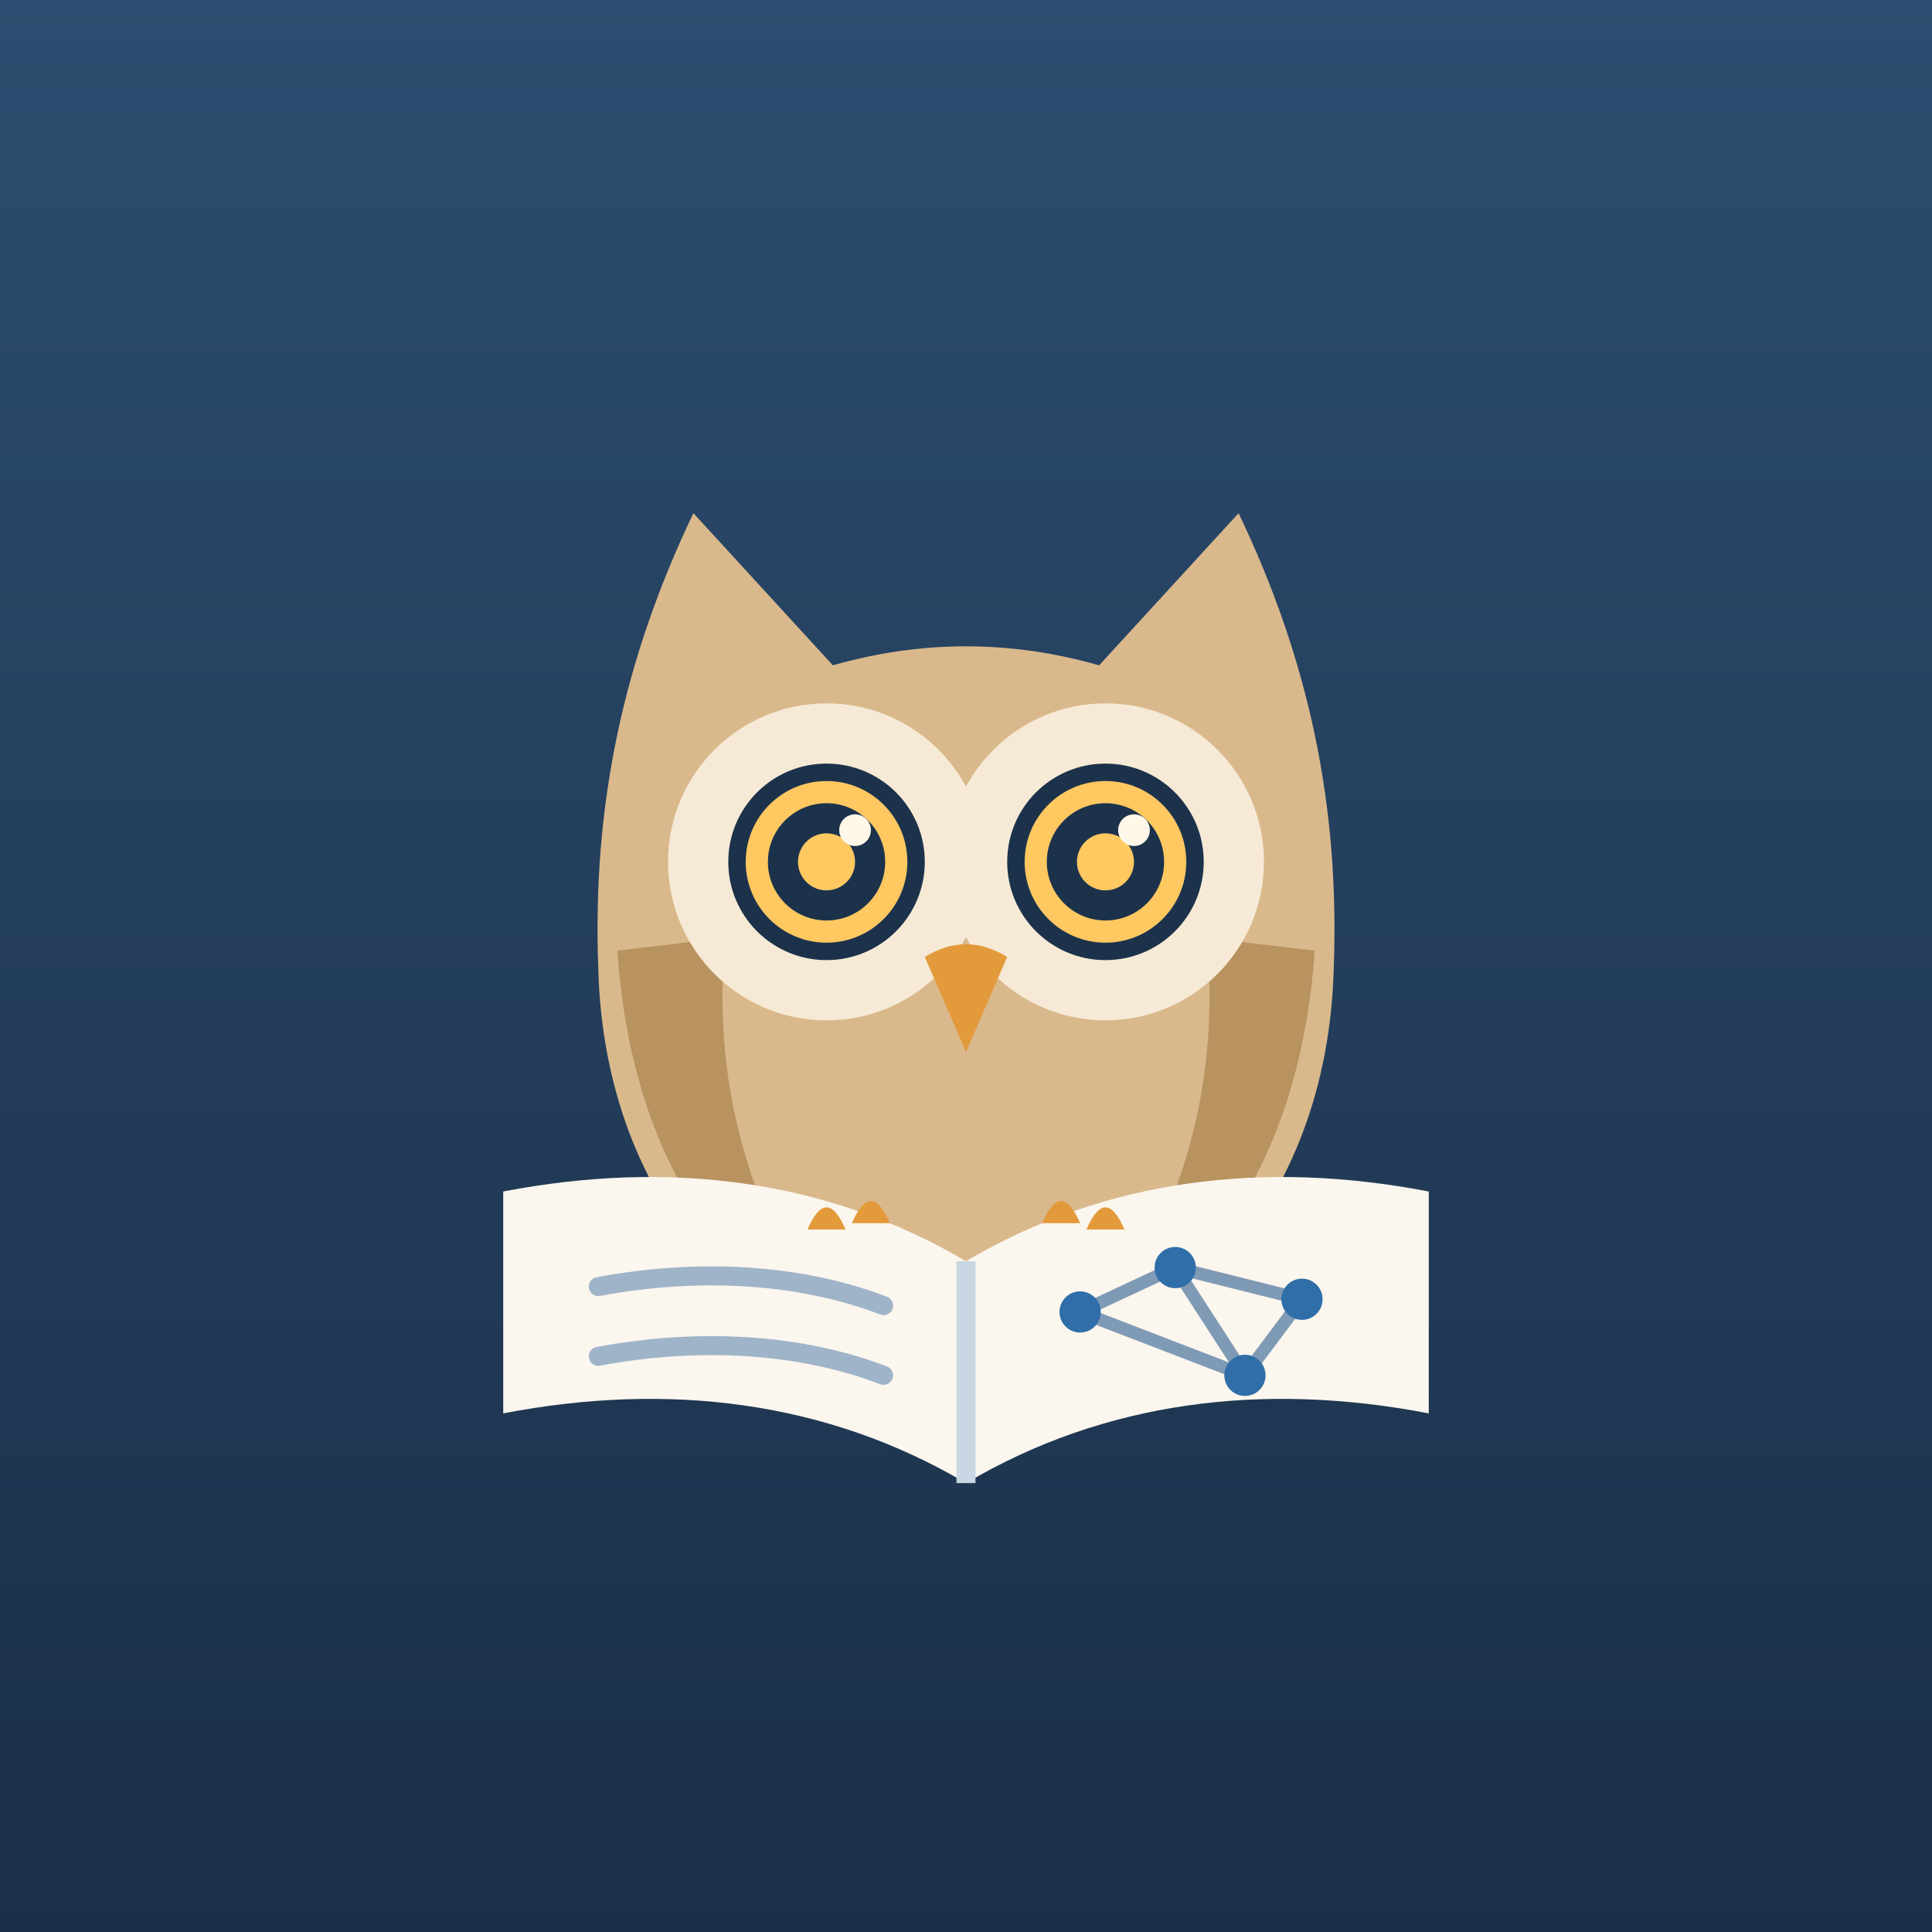
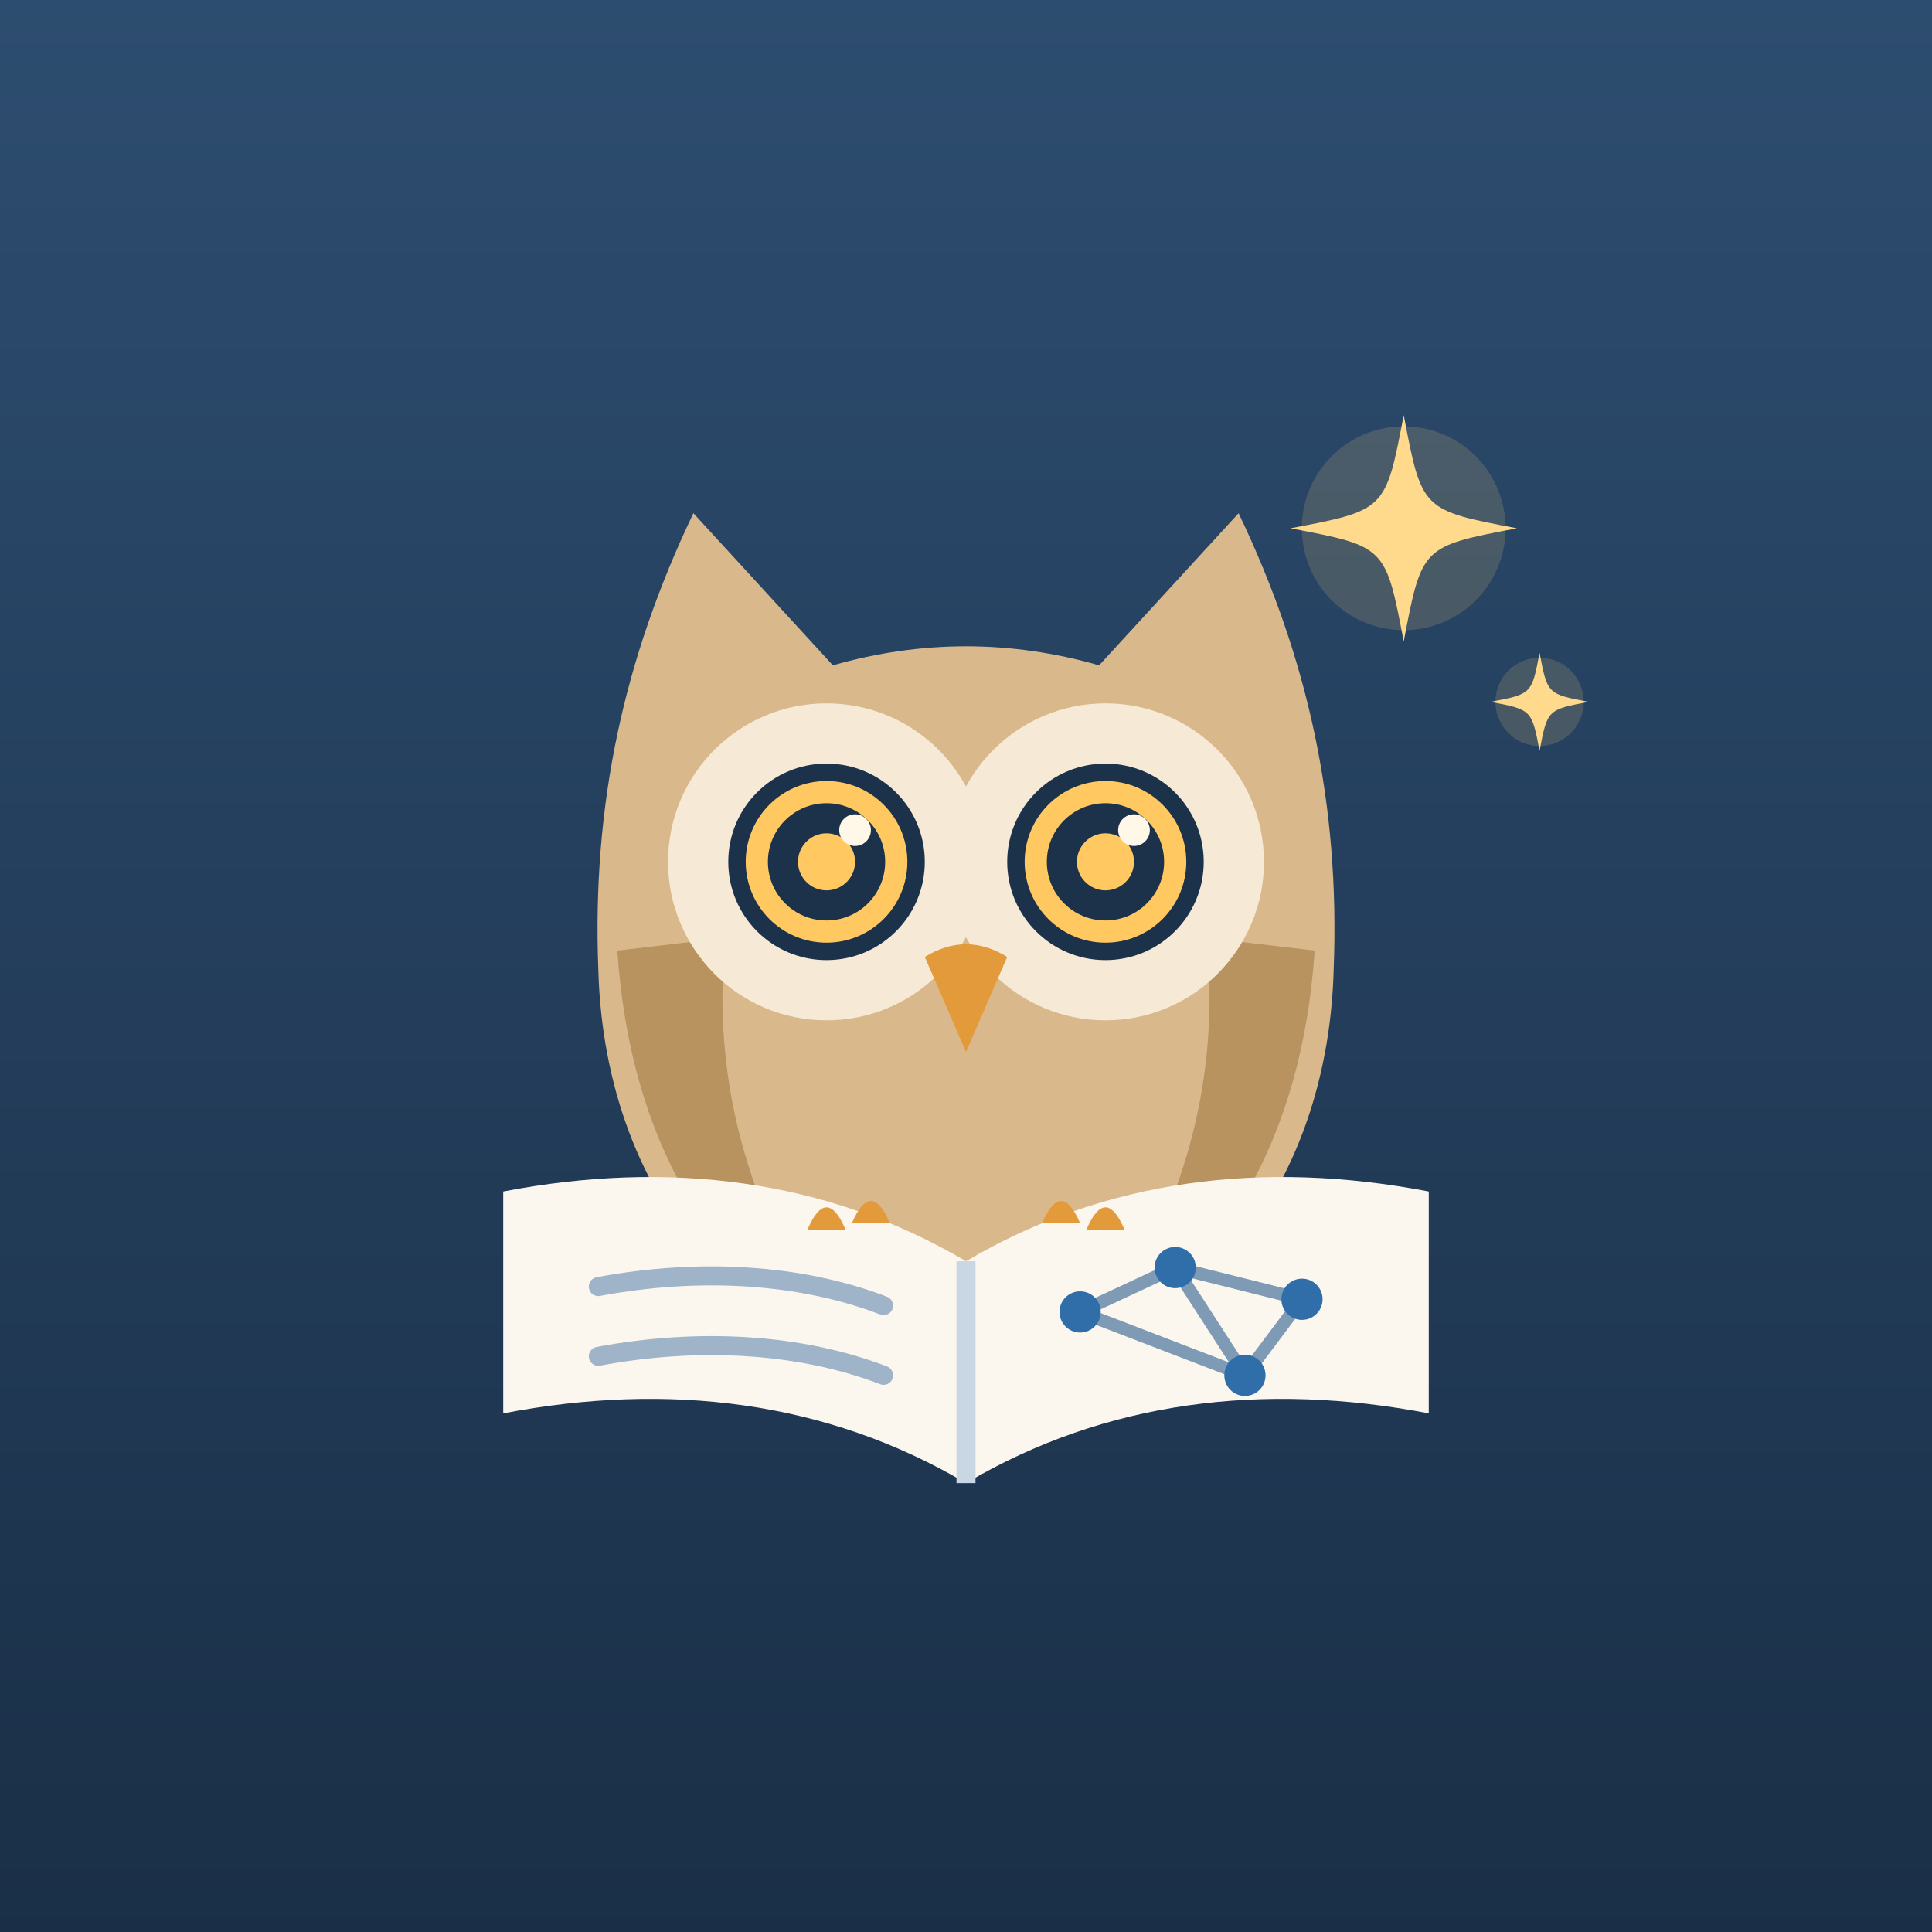
<svg xmlns="http://www.w3.org/2000/svg" viewBox="0 0 512 512">
  <defs>
    <linearGradient id="bg" x1="0" y1="0" x2="0" y2="1">
      <stop offset="0" stop-color="#2d4d70" />
      <stop offset="1" stop-color="#1a2f47" />
    </linearGradient>
  </defs>
  <rect width="512" height="512" fill="url(#bg)" />
+   <g transform="translate(372 140)">
+     <g>
+       <circle r="27.0" fill="#ffd27a" opacity=".16" />
+       <path d="M0 -30 C 4.8 -4.8 4.8 -4.8 30 0 C 4.8 4.8 4.8 4.8 0 30 C -4.8 4.8 -4.8 4.8 -30 0 C -4.8 -4.8 -4.8 -4.8 0 -30 Z" fill="#ffd98c" />
+     </g>
+   </g>
+   <g transform="translate(408 186)">
+     <g>
+       <circle r="11.7" fill="#ffd27a" opacity=".16" />
+       <path d="M0 -13 C 2.08 -2.08 2.08 -2.08 13 0 C 2.08 2.08 2.08 2.08 0 13 C -2.08 2.08 -2.08 2.08 -13 0 C -2.08 -2.08 -2.08 -2.08 0 -13 Z" fill="#ffd98c" />
+     </g>
+   </g>
  <g transform="translate(256 262) scale(.84) translate(-256 -262)">
    <path d="M170 112 L 214 160 Q 256 148 298 160 L 342 112 C 364 158 374 204 372 256 C 370 330 322 384 256 384 C 190 384 142 330 140 256 C 138 204 148 158 170 112 Z" fill="#d9b98c" />
    <path d="M146 250 C 150 310 176 352 214 372 C 186 330 176 290 180 246 Z" fill="#b8925f" />
    <path d="M366 250 C 362 310 336 352 298 372 C 326 330 336 290 332 246 Z" fill="#b8925f" />
    <circle cx="212" cy="222" r="50" fill="#f6ead6" />
    <circle cx="300" cy="222" r="50" fill="#f6ead6" />
    <circle cx="212" cy="222" r="31" fill="#1c324b" />
    <circle cx="300" cy="222" r="31" fill="#1c324b" />
    <circle cx="212" cy="222" r="22" fill="none" stroke="#ffc861" stroke-width="7" />
    <circle cx="300" cy="222" r="22" fill="none" stroke="#ffc861" stroke-width="7" />
    <circle cx="212" cy="222" r="9" fill="#ffc861" />
    <circle cx="300" cy="222" r="9" fill="#ffc861" />
    <circle cx="221" cy="212" r="5" fill="#fff8e8" />
    <circle cx="309" cy="212" r="5" fill="#fff8e8" />
    <path d="M243 252 L 256 282 L 269 252 Q 256 244 243 252 Z" fill="#e39a3b" />
    <path d="M256 418 C 212 392 162 386 110 396 V 326 C 162 316 212 322 256 348 C 300 322 350 316 402 326 V 396 C 350 386 300 392 256 418 Z" fill="#fbf6ee" />
    <path d="M256 348 V 418" stroke="#c9d6e3" stroke-width="6" />
    <g stroke="#9fb4c9" stroke-width="6" stroke-linecap="round" fill="none">
      <path d="M140 356 C 172 350 204 352 230 362" />
      <path d="M140 378 C 172 372 204 374 230 384" />
    </g>
    <g stroke="#7f9ab5" stroke-width="4" stroke-linecap="round" stroke-linejoin="round" fill="none">
      <path d="M292 364 L 322 350 L 362 360 L 344 384 L 292 364 M322 350 L 344 384" />
    </g>
    <g fill="#2f6ea8">
      <circle cx="292" cy="364" r="6.5" />
      <circle cx="322" cy="350" r="6.5" />
      <circle cx="362" cy="360" r="6.5" />
      <circle cx="344" cy="384" r="6.5" />
    </g>
    <g fill="#e39a3b">
      <path d="M206 338 q 6 -14 12 0 z M220 336 q 6 -14 12 0 z" />
      <path d="M280 336 q 6 -14 12 0 z M294 338 q 6 -14 12 0 z" />
    </g>
  </g>
</svg>
